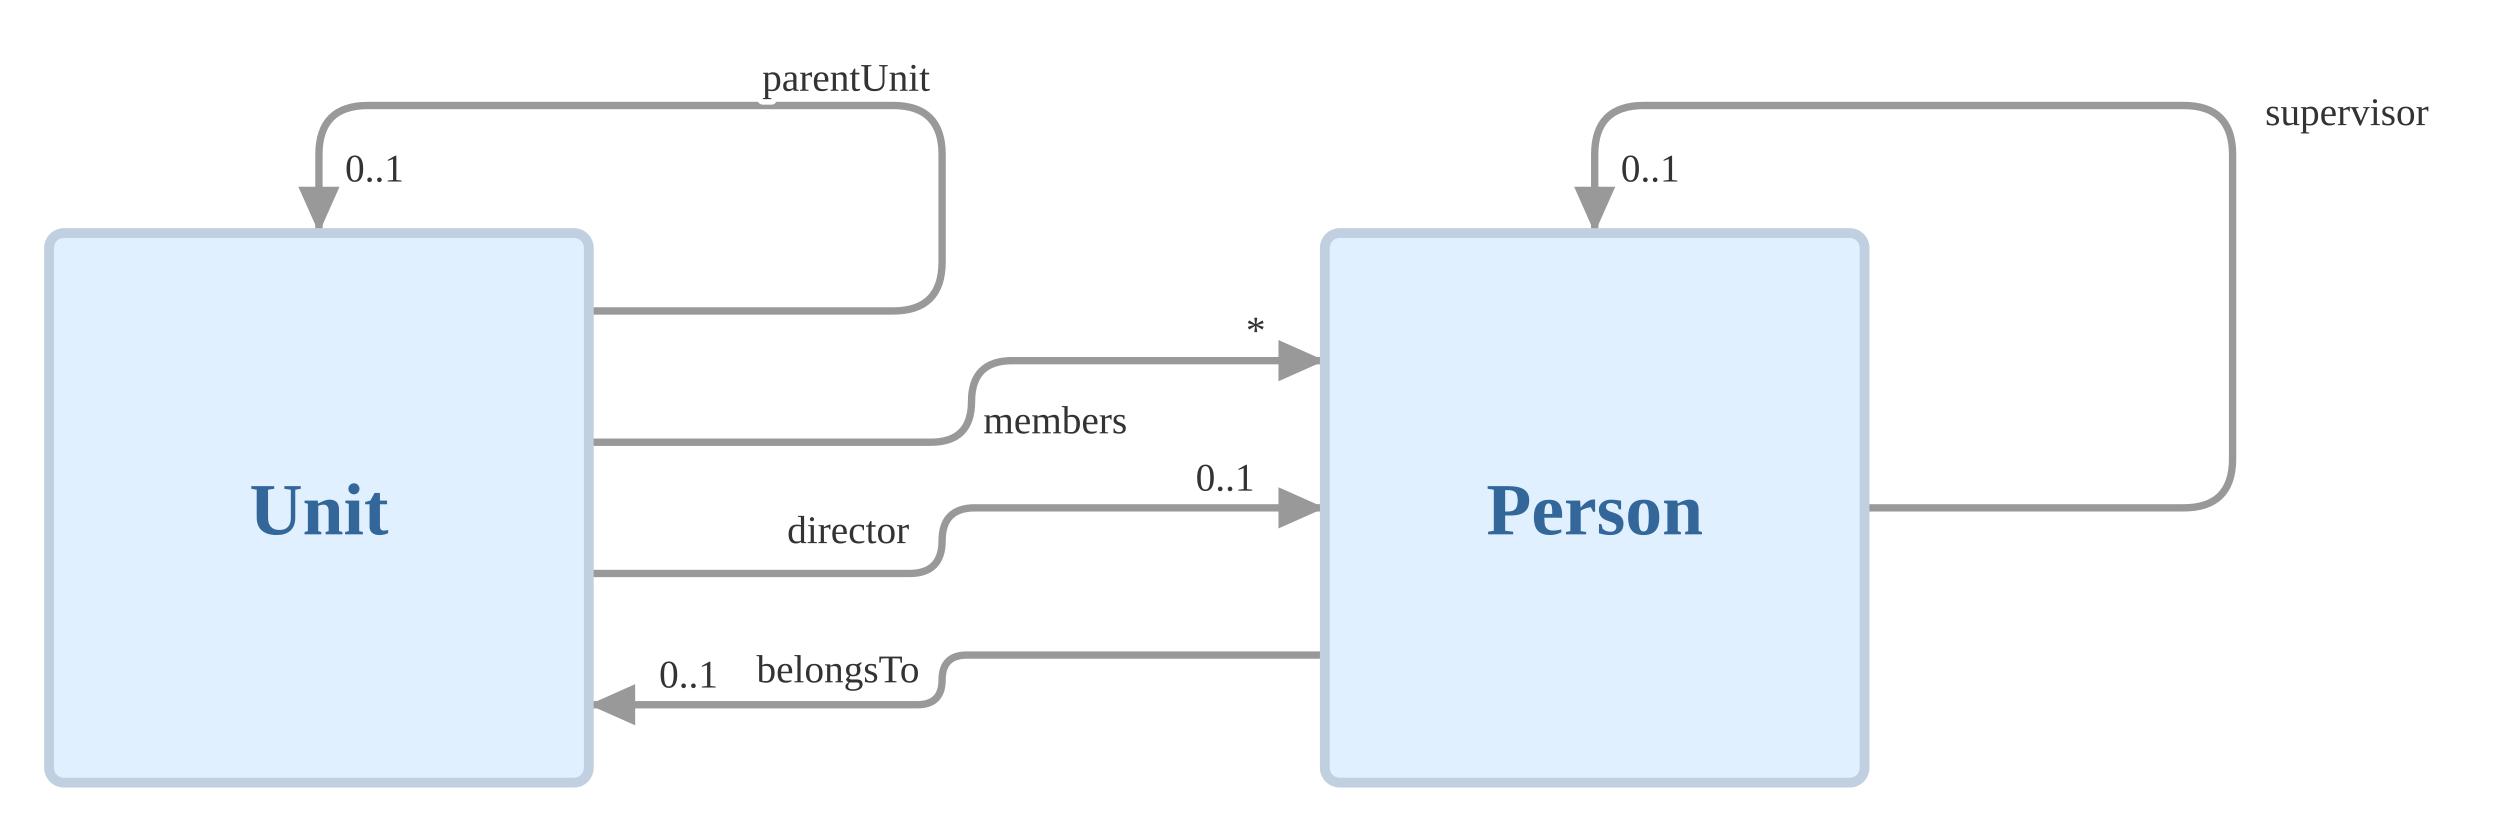
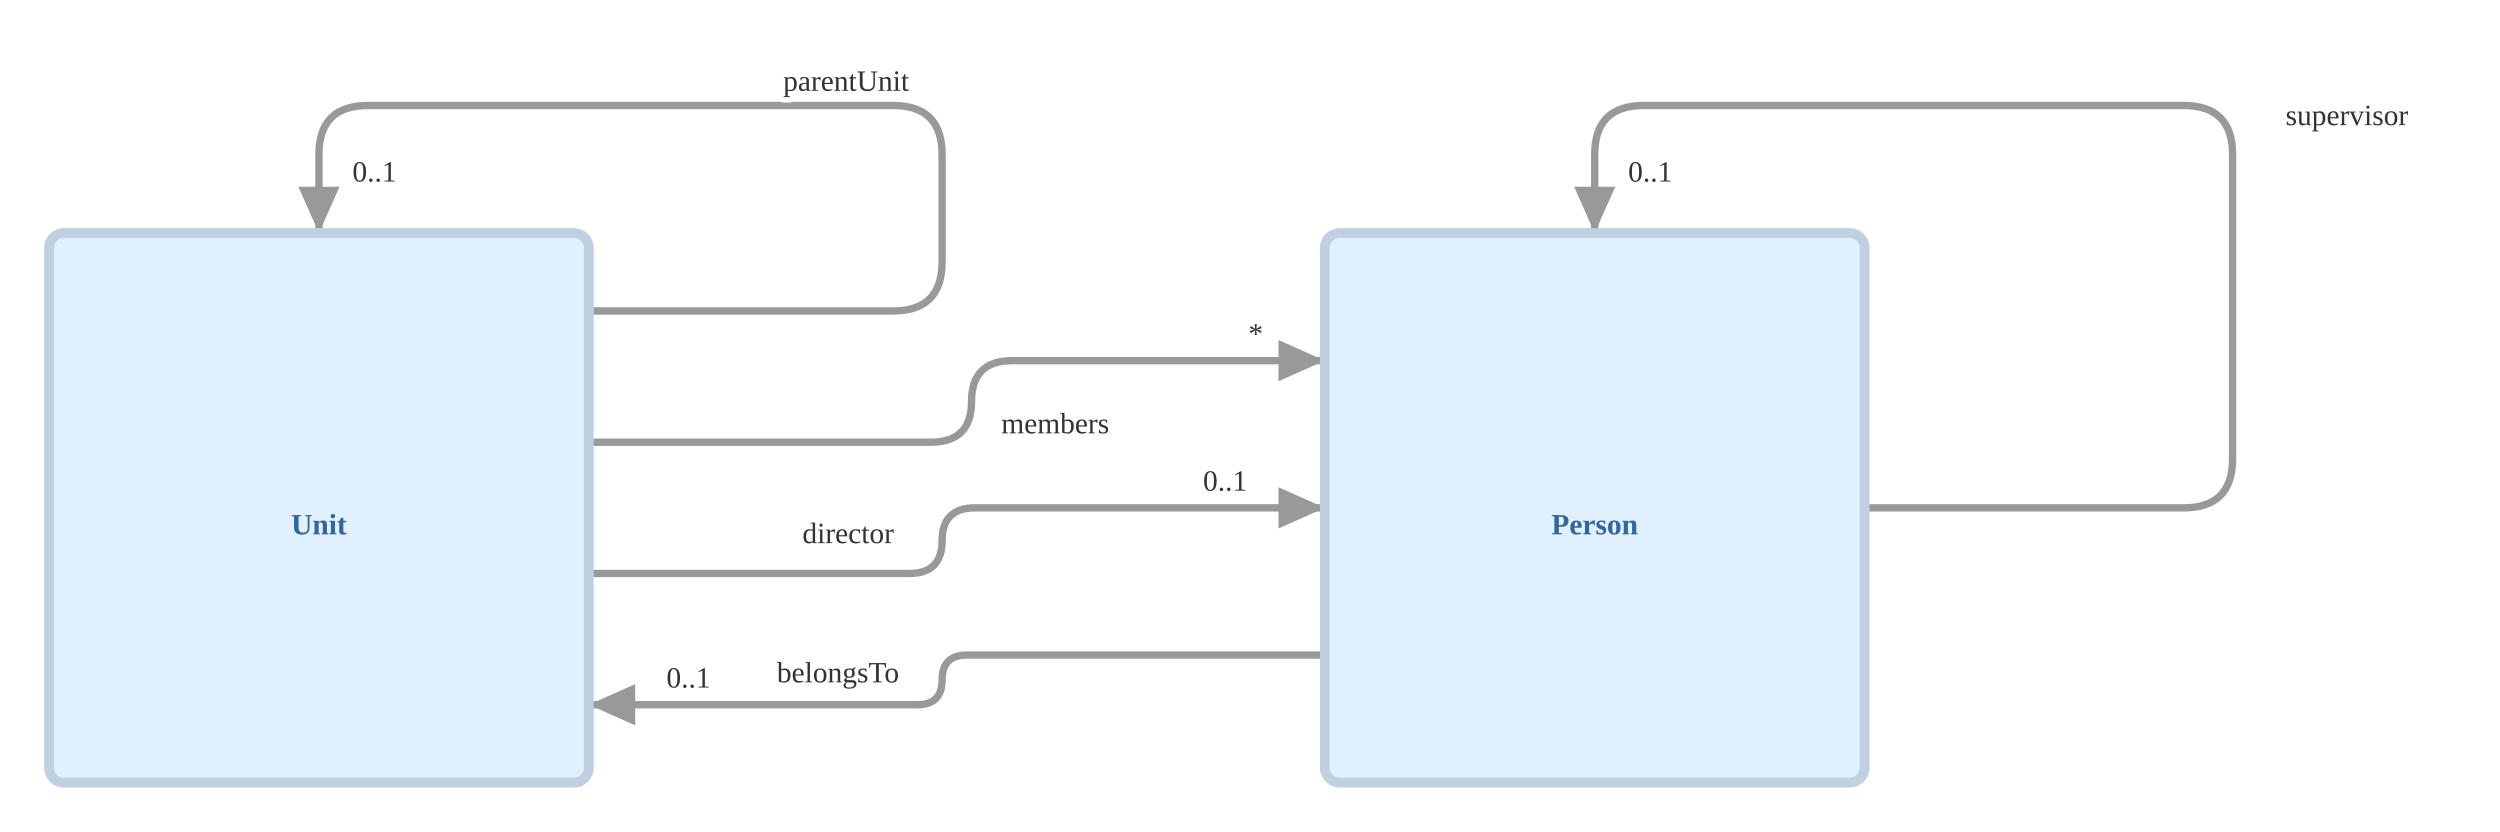
<svg xmlns="http://www.w3.org/2000/svg" viewBox="20 -55 1019 339" width="1019" height="339">
  <defs>
    <style>
.gradia-3167da4d { fill: none; stroke: var(--gradia-color-edge-line, #999999); stroke-width: 3 }
.gradia-6c7500cd { fill: var(--gradia-color-edge-line, #999999) }
- .gradia-8a705727 { font-family: var(--gradia-font-family, 'Helvetica'), ui-sans-serif, -apple-system, Helvetica, Arial, sans-serif; font-size: 16px; text-anchor: middle; fill: var(--gradia-color-edge-name, #333333); stroke: var(--gradia-color-edge-halo, #ffffff); stroke-width: 4.5; paint-order: stroke; stroke-linejoin: round }
- .gradia-73a5398b { font-family: var(--gradia-font-family, 'Helvetica'), ui-sans-serif, -apple-system, Helvetica, Arial, sans-serif; font-size: 16px; text-anchor: middle; fill: var(--gradia-color-edge-arity, #333333); stroke: var(--gradia-color-edge-halo, #ffffff); stroke-width: 4.5; paint-order: stroke; stroke-linejoin: round }
+ .gradia-17299245 { font-family: var(--gradia-font-family, 'Helvetica'), ui-sans-serif, -apple-system, Helvetica, Arial, sans-serif; font-size: var(--gradia-size-font-edge, 16px); text-anchor: middle; fill: var(--gradia-color-edge-name, #333333); stroke: var(--gradia-color-edge-halo, #ffffff); stroke-width: 4.5; paint-order: stroke; stroke-linejoin: round }
+ .gradia-a09eb644 { font-family: var(--gradia-font-family, 'Helvetica'), ui-sans-serif, -apple-system, Helvetica, Arial, sans-serif; font-size: var(--gradia-size-font-arity, 16px); text-anchor: middle; fill: var(--gradia-color-edge-arity, #333333); stroke: var(--gradia-color-edge-halo, #ffffff); stroke-width: 4.5; paint-order: stroke; stroke-linejoin: round }
.gradia-c318c042 { fill: var(--gradia-color-node-regular-box, #e0f0ff); stroke: var(--gradia-color-node-regular-border, #c0d0e0); stroke-width: 4 }
- .gradia-dac09f2e { font-family: var(--gradia-font-family, 'Helvetica'), ui-sans-serif, -apple-system, Helvetica, Arial, sans-serif; font-size: 30px; font-weight: 600; text-anchor: middle; fill: var(--gradia-color-node-regular-name, #336699) }
+ .gradia-f36ab1ca { font-family: var(--gradia-font-family, 'Helvetica'), ui-sans-serif, -apple-system, Helvetica, Arial, sans-serif; font-size: var(--gradia-size-font-node, 30px); font-weight: 600; text-anchor: middle; fill: var(--gradia-color-node-regular-name, #336699) }
</style>
-     <marker id="gradia-9f9f6018db91-arrow" viewBox="0 0 10 10" refX="9" refY="5" markerWidth="21" markerHeight="21" markerUnits="userSpaceOnUse" orient="auto-start-reverse">
+     <marker id="gradia-edd878e687b0-arrow" viewBox="0 0 10 10" refX="9" refY="5" markerWidth="21" markerHeight="21" markerUnits="userSpaceOnUse" orient="auto-start-reverse">
      <path d="M 0 1 L 9 5 L 0 9 z" class="gradia-6c7500cd" />
    </marker>
  </defs>
-   <path d="M 260 71.75 L 384 71.75 Q 404 71.75 404 51.75 L 404 8 Q 404 -12 384 -12 L 170 -12 Q 150 -12 150 8 L 150 40" class="gradia-3167da4d" marker-end="url(#gradia-9f9f6018db91-arrow)" />
-   <path d="M 260 125.25 L 399.375 125.25 Q 416 125.25 416 108.625 L 416 108.625 Q 416 92 432.625 92 L 560 92" class="gradia-3167da4d" marker-end="url(#gradia-9f9f6018db91-arrow)" />
-   <path d="M 260 178.75 L 390.625 178.75 Q 404 178.75 404 165.375 L 404 165.375 Q 404 152 417.375 152 L 560 152" class="gradia-3167da4d" marker-end="url(#gradia-9f9f6018db91-arrow)" />
-   <path d="M 560 212 L 414.125 212 Q 404 212 404 222.125 L 404 222.125 Q 404 232.25 393.875 232.25 L 260 232.25" class="gradia-3167da4d" marker-end="url(#gradia-9f9f6018db91-arrow)" />
-   <path d="M 780 152 L 910 152 Q 930 152 930 132 L 930 8 Q 930 -12 910 -12 L 690 -12 Q 670 -12 670 8 L 670 40" class="gradia-3167da4d" marker-end="url(#gradia-9f9f6018db91-arrow)" />
+   <path d="M 260 71.75 L 384 71.75 Q 404 71.75 404 51.75 L 404 8 Q 404 -12 384 -12 L 170 -12 Q 150 -12 150 8 L 150 40" class="gradia-3167da4d" marker-end="url(#gradia-edd878e687b0-arrow)" />
+   <path d="M 260 125.25 L 399.375 125.25 Q 416 125.25 416 108.625 L 416 108.625 Q 416 92 432.625 92 L 560 92" class="gradia-3167da4d" marker-end="url(#gradia-edd878e687b0-arrow)" />
+   <path d="M 260 178.75 L 390.625 178.75 Q 404 178.75 404 165.375 L 404 165.375 Q 404 152 417.375 152 L 560 152" class="gradia-3167da4d" marker-end="url(#gradia-edd878e687b0-arrow)" />
+   <path d="M 560 212 L 414.125 212 Q 404 212 404 222.125 L 404 222.125 Q 404 232.25 393.875 232.25 L 260 232.25" class="gradia-3167da4d" marker-end="url(#gradia-edd878e687b0-arrow)" />
+   <path d="M 780 152 L 910 152 Q 930 152 930 132 L 930 8 Q 930 -12 910 -12 L 690 -12 Q 670 -12 670 8 L 670 40" class="gradia-3167da4d" marker-end="url(#gradia-edd878e687b0-arrow)" />
  <rect x="40" y="40" width="220" height="224" rx="6" class="gradia-c318c042" />
-   <text x="150" y="162.8" class="gradia-dac09f2e">Unit</text>
+   <text x="150" y="162.8" class="gradia-f36ab1ca">Unit</text>
  <rect x="560" y="40" width="220" height="224" rx="6" class="gradia-c318c042" />
-   <text x="670" y="162.8" class="gradia-dac09f2e">Person</text>
-   <text x="364.875" y="-18" class="gradia-8a705727">parentUnit</text>
-   <text x="172.64" y="19" class="gradia-73a5398b">0..1</text>
-   <text x="450.12" y="121.625" class="gradia-8a705727">members</text>
-   <text x="531.84" y="85" class="gradia-73a5398b">*</text>
-   <text x="365.72" y="166.375" class="gradia-8a705727">director</text>
-   <text x="519.36" y="145" class="gradia-73a5398b">0..1</text>
-   <text x="361.56" y="223.125" class="gradia-8a705727">belongsTo</text>
-   <text x="300.64" y="225.25" class="gradia-73a5398b">0..1</text>
-   <text x="976.6" y="-4" class="gradia-8a705727">supervisor</text>
-   <text x="692.64" y="19" class="gradia-73a5398b">0..1</text>
+   <text x="670" y="162.8" class="gradia-f36ab1ca">Person</text>
+   <text x="364.875" y="-18" class="gradia-17299245">parentUnit</text>
+   <text x="172.64" y="19" class="gradia-a09eb644">0..1</text>
+   <text x="450.12" y="121.625" class="gradia-17299245">members</text>
+   <text x="531.84" y="85" class="gradia-a09eb644">*</text>
+   <text x="365.72" y="166.375" class="gradia-17299245">director</text>
+   <text x="519.36" y="145" class="gradia-a09eb644">0..1</text>
+   <text x="361.56" y="223.125" class="gradia-17299245">belongsTo</text>
+   <text x="300.64" y="225.25" class="gradia-a09eb644">0..1</text>
+   <text x="976.6" y="-4" class="gradia-17299245">supervisor</text>
+   <text x="692.64" y="19" class="gradia-a09eb644">0..1</text>
</svg>
